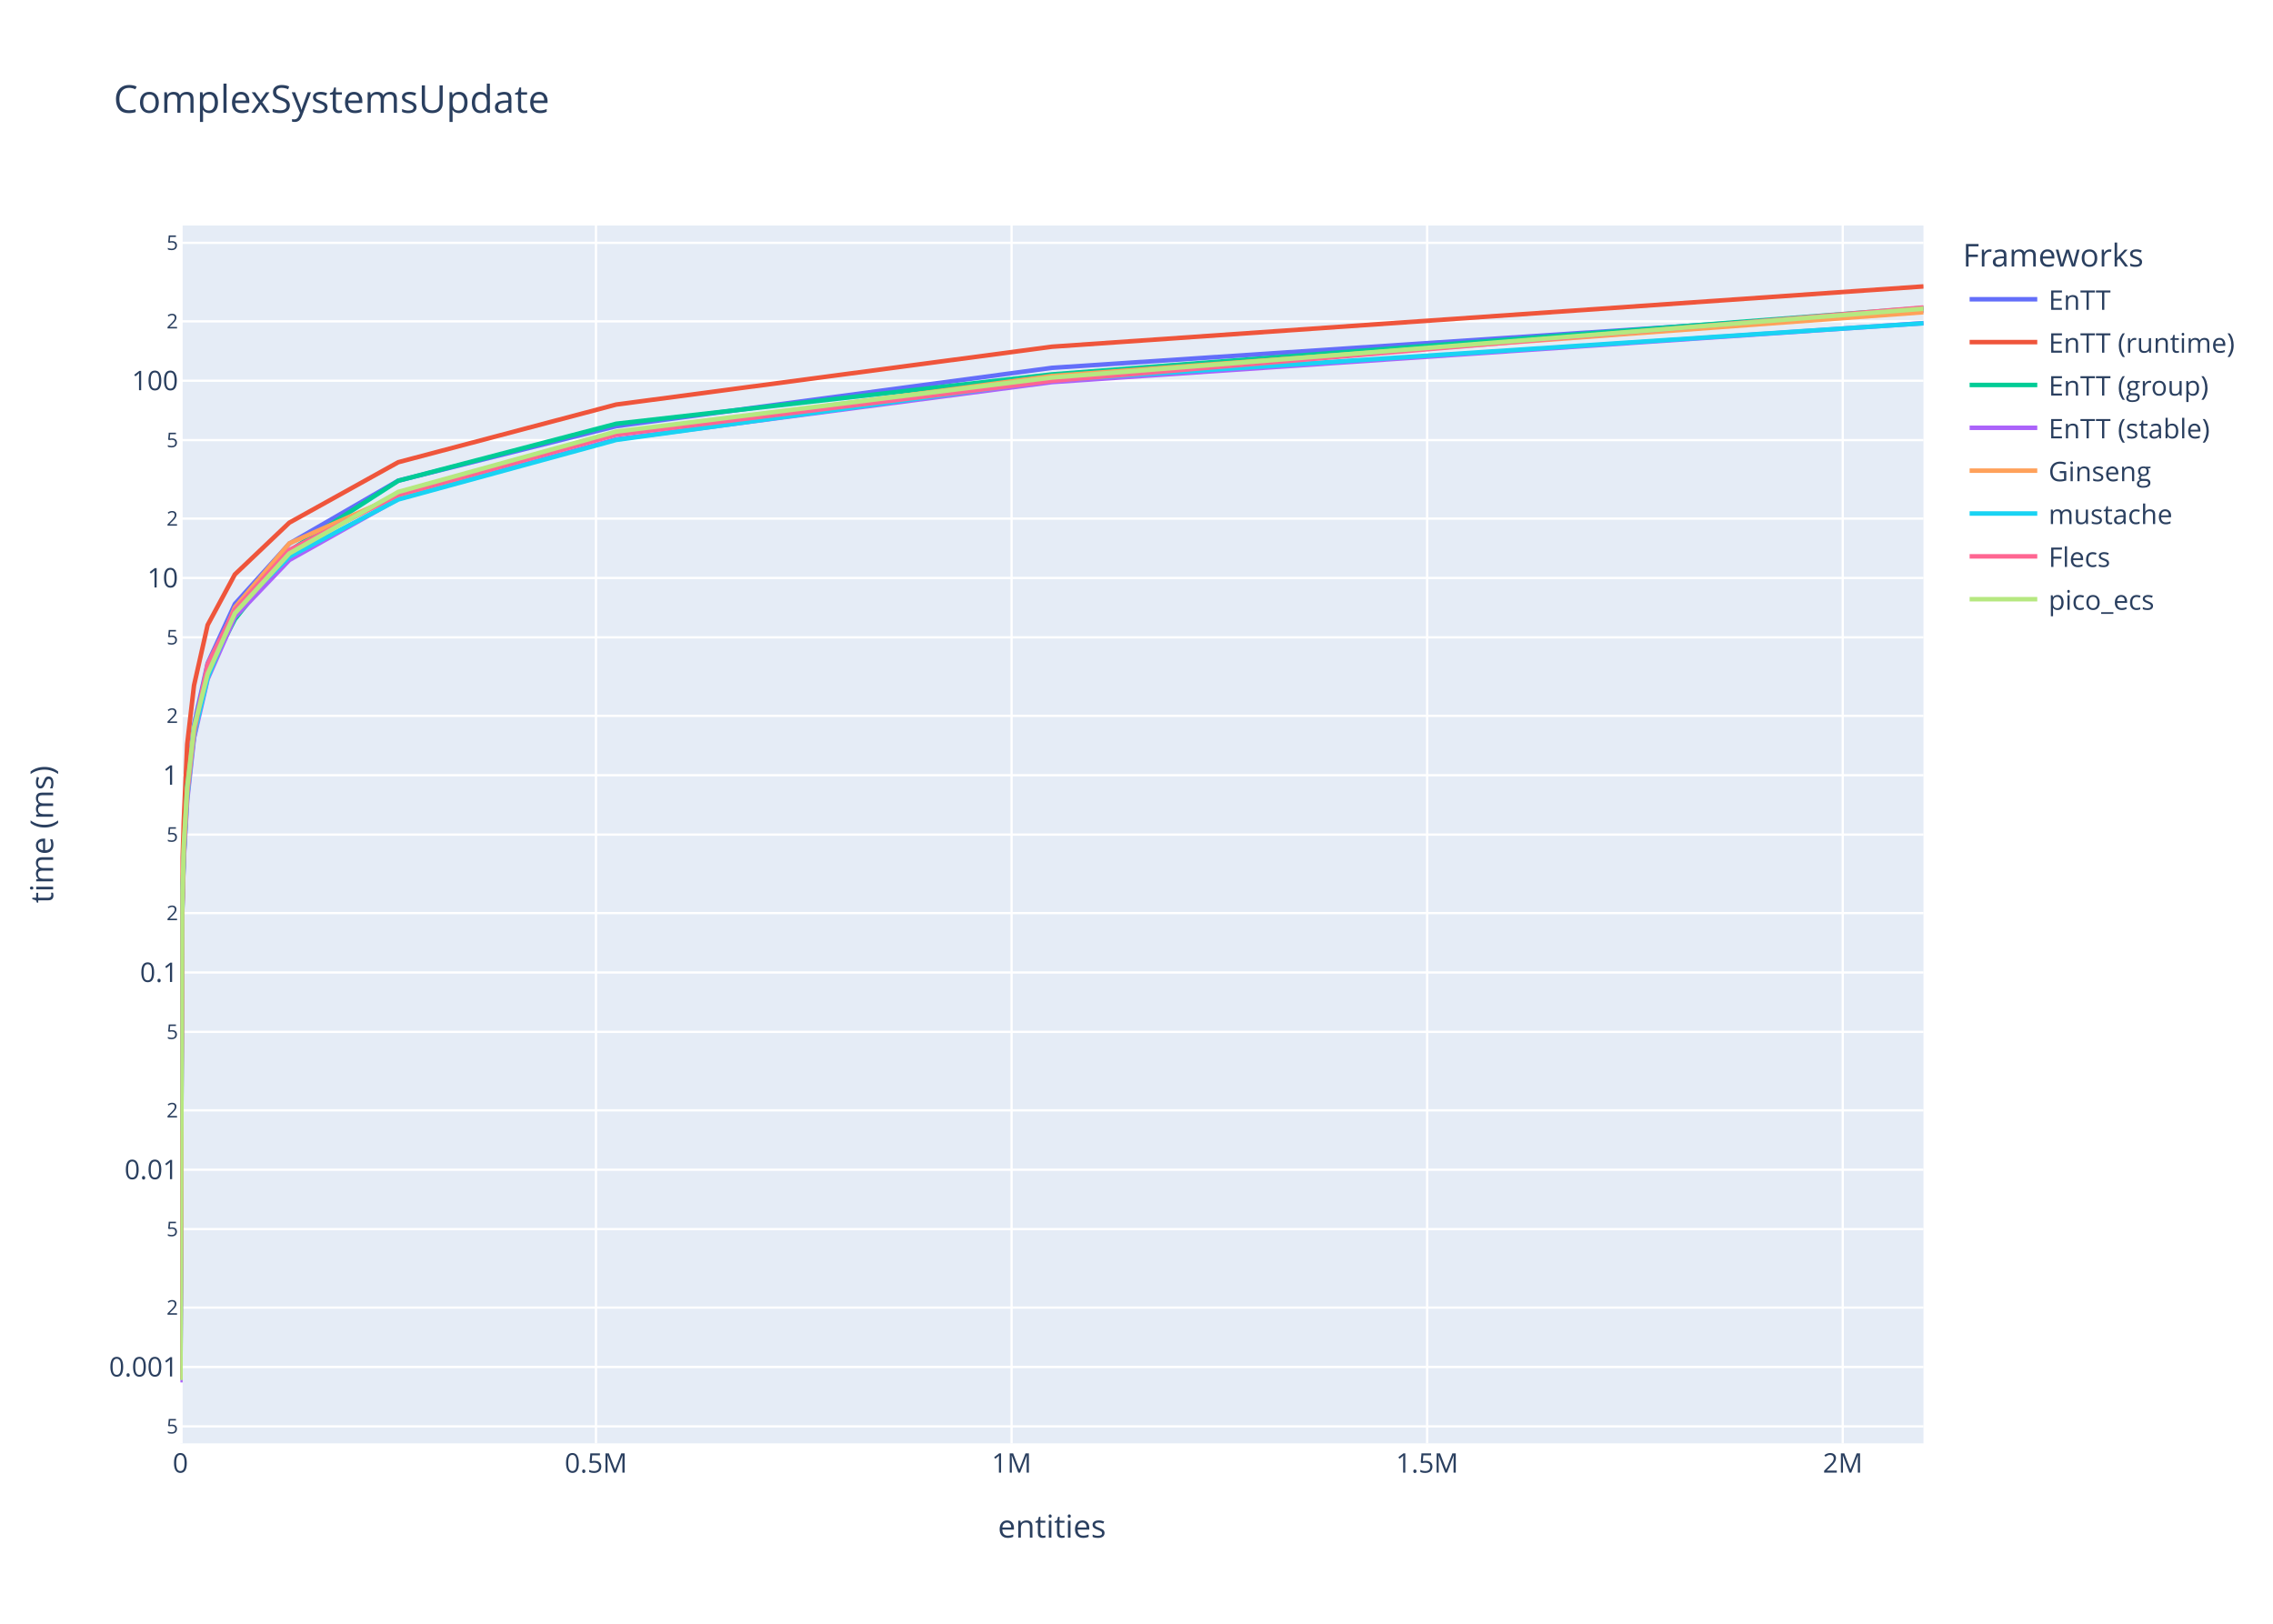
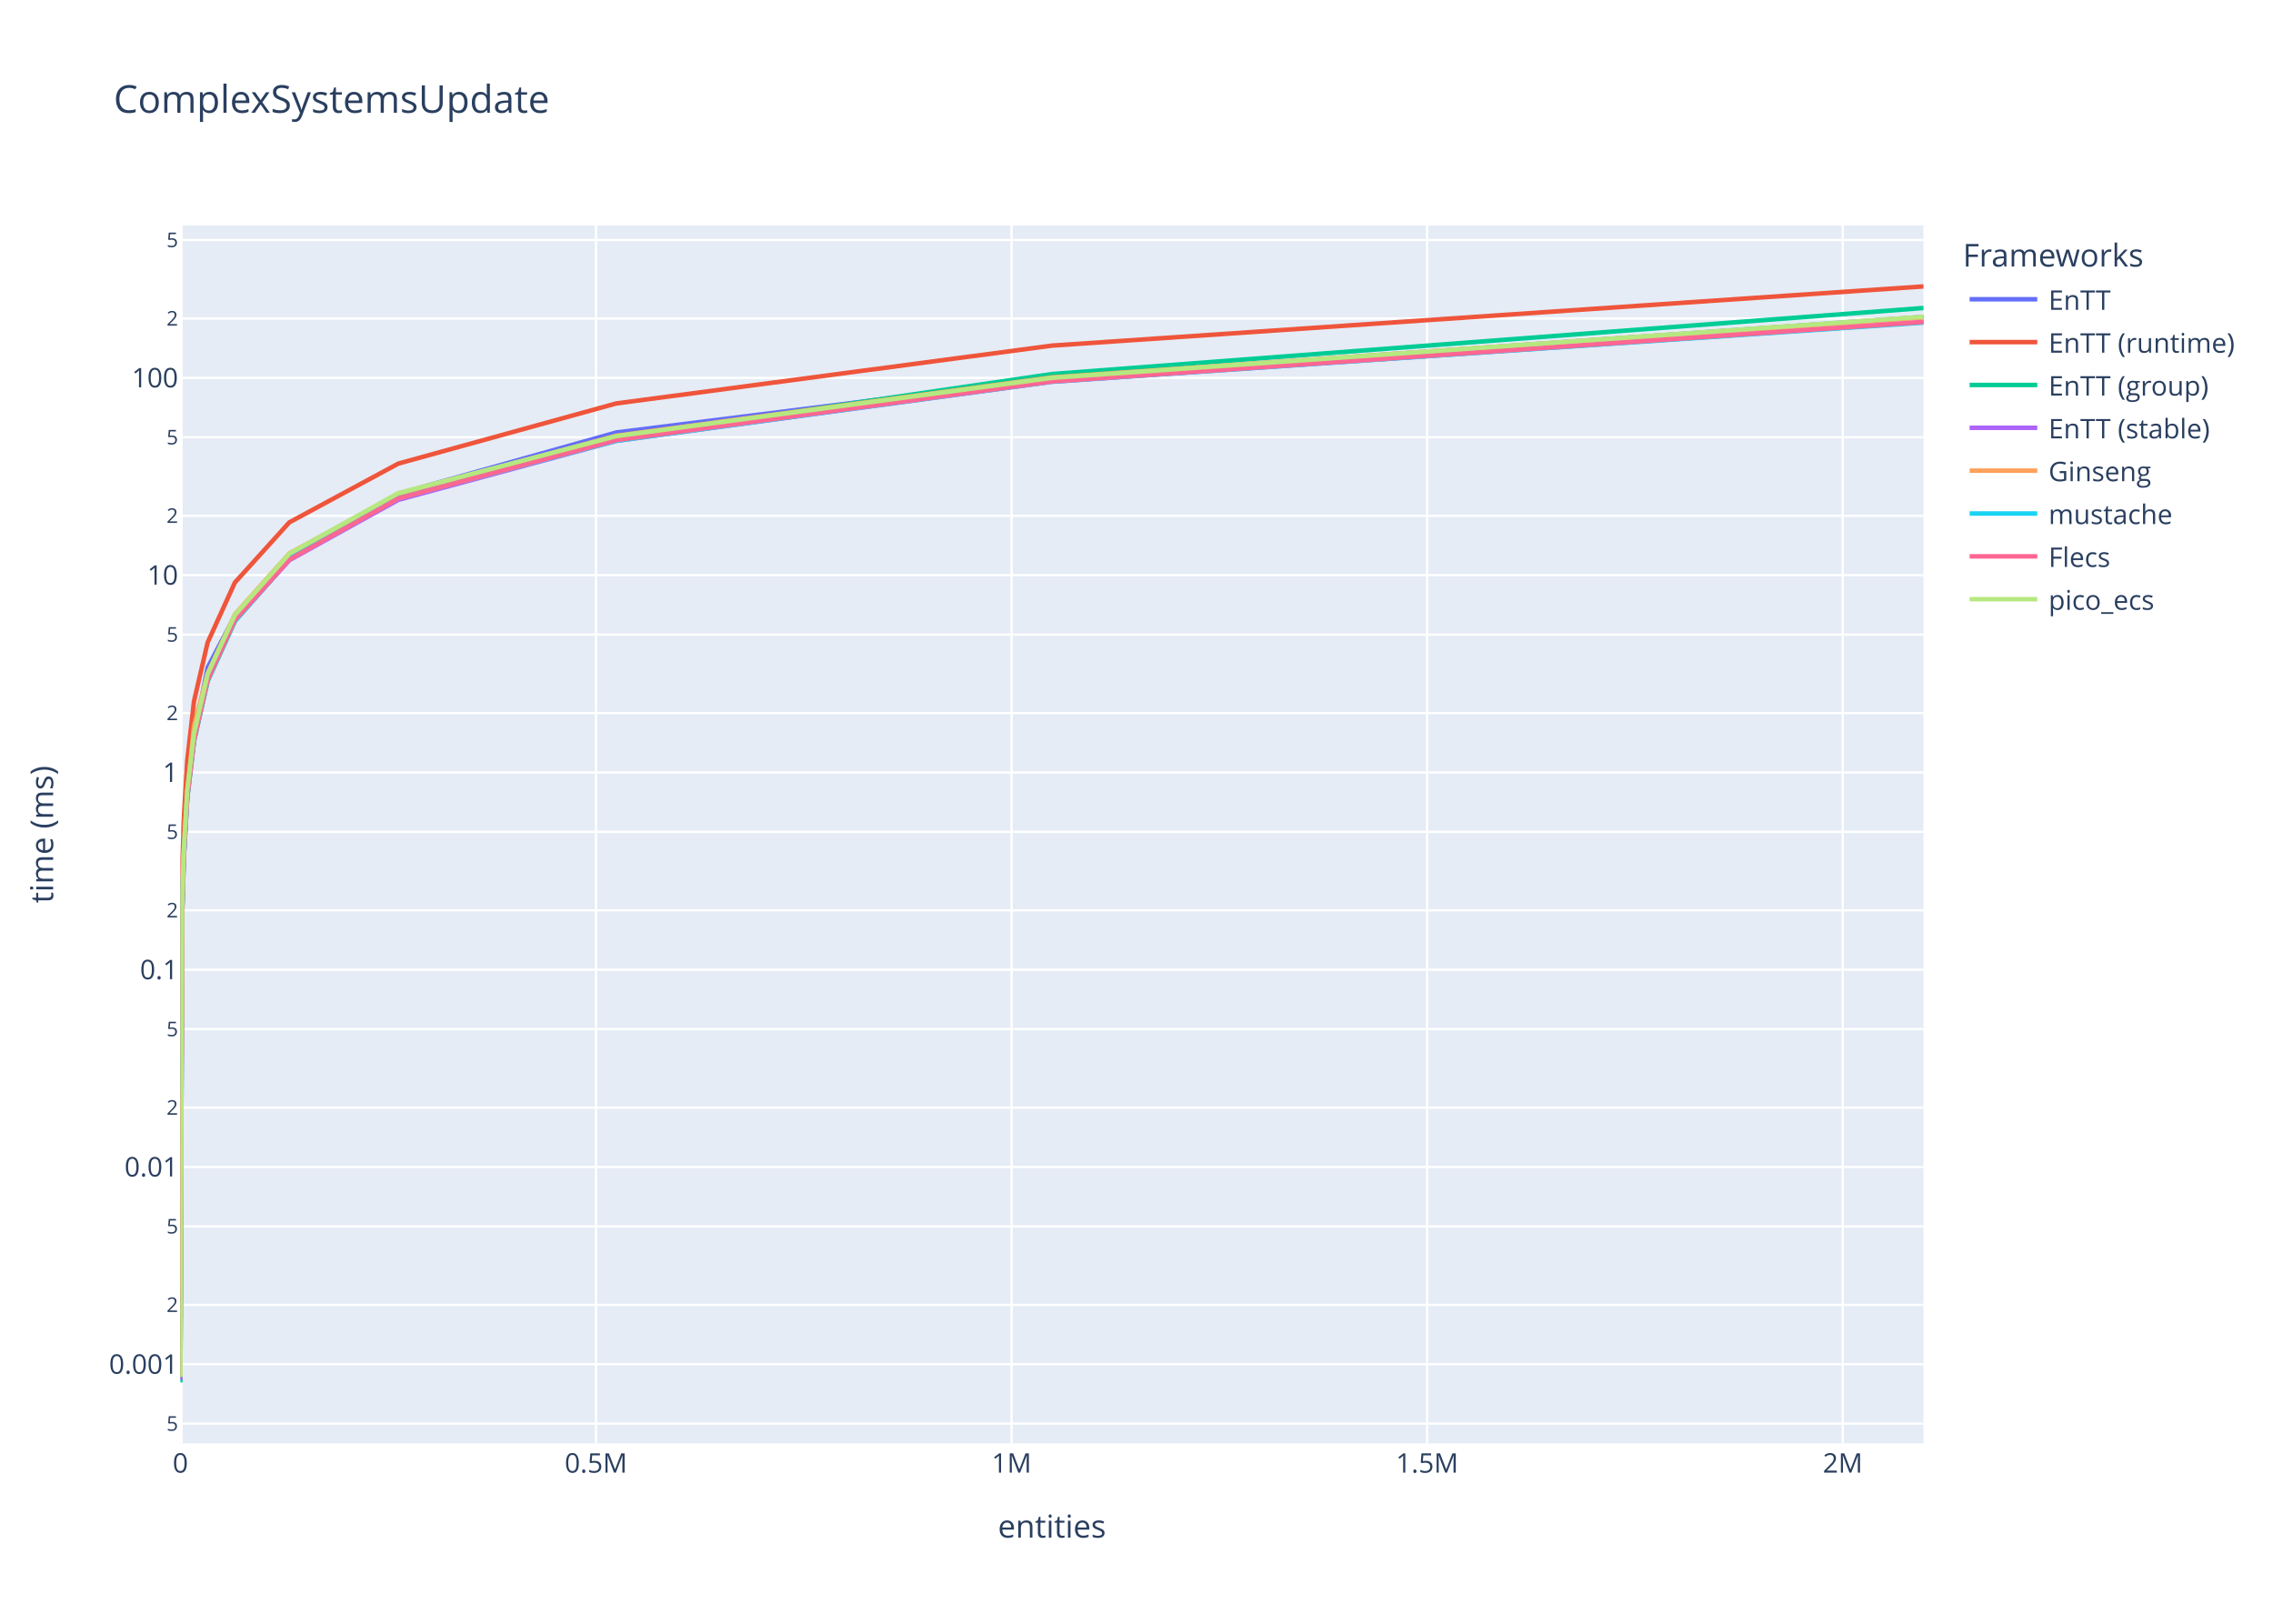
<svg xmlns="http://www.w3.org/2000/svg" class="main-svg" width="1008" height="720" style="" viewBox="0 0 1008 720">
  <rect x="0" y="0" width="1008" height="720" style="fill: rgb(255, 255, 255); fill-opacity: 1;" />
-   <defs id="defs-751101">
+   <defs id="defs-0fb413">
    <g class="clips">
-       <clipPath id="clip751101xyplot" class="plotclip">
+       <clipPath id="clip0fb413xyplot" class="plotclip">
        <rect width="773" height="540" />
      </clipPath>
-       <clipPath class="axesclip" id="clip751101x">
+       <clipPath class="axesclip" id="clip0fb413x">
        <rect x="80" y="0" width="773" height="720" />
      </clipPath>
-       <clipPath class="axesclip" id="clip751101y">
+       <clipPath class="axesclip" id="clip0fb413y">
        <rect x="0" y="100" width="1008" height="540" />
      </clipPath>
-       <clipPath class="axesclip" id="clip751101xy">
+       <clipPath class="axesclip" id="clip0fb413xy">
        <rect x="80" y="100" width="773" height="540" />
      </clipPath>
    </g>
    <g class="gradients" />
    <g class="patterns" />
  </defs>
  <g class="bglayer">
    <rect class="bg" x="80" y="100" width="773" height="540" style="fill: rgb(229, 236, 246); fill-opacity: 1; stroke-width: 0;" />
  </g>
  <g class="layer-below">
    <g class="imagelayer" />
    <g class="shapelayer" />
  </g>
  <g class="cartesianlayer">
    <g class="subplot xy">
      <g class="layer-subplot">
        <g class="shapelayer" />
        <g class="imagelayer" />
      </g>
      <g class="minor-gridlayer">
        <g class="x" />
        <g class="y" />
      </g>
      <g class="gridlayer">
        <g class="x">
          <path class="xgrid crisp" transform="translate(264.3,0)" d="M0,100v540" style="stroke: rgb(255, 255, 255); stroke-opacity: 1; stroke-width: 1px;" />
          <path class="xgrid crisp" transform="translate(448.6,0)" d="M0,100v540" style="stroke: rgb(255, 255, 255); stroke-opacity: 1; stroke-width: 1px;" />
          <path class="xgrid crisp" transform="translate(632.89,0)" d="M0,100v540" style="stroke: rgb(255, 255, 255); stroke-opacity: 1; stroke-width: 1px;" />
          <path class="xgrid crisp" transform="translate(817.19,0)" d="M0,100v540" style="stroke: rgb(255, 255, 255); stroke-opacity: 1; stroke-width: 1px;" />
        </g>
        <g class="y">
-           <path class="ygrid crisp" transform="translate(0,632.48)" d="M80,0h773" style="stroke: rgb(255, 255, 255); stroke-opacity: 1; stroke-width: 1px;" />
-           <path class="ygrid crisp" transform="translate(0,606.15)" d="M80,0h773" style="stroke: rgb(255, 255, 255); stroke-opacity: 1; stroke-width: 1px;" />
-           <path class="ygrid crisp" transform="translate(0,579.82)" d="M80,0h773" style="stroke: rgb(255, 255, 255); stroke-opacity: 1; stroke-width: 1px;" />
-           <path class="ygrid crisp" transform="translate(0,545.01)" d="M80,0h773" style="stroke: rgb(255, 255, 255); stroke-opacity: 1; stroke-width: 1px;" />
-           <path class="ygrid crisp" transform="translate(0,518.68)" d="M80,0h773" style="stroke: rgb(255, 255, 255); stroke-opacity: 1; stroke-width: 1px;" />
-           <path class="ygrid crisp" transform="translate(0,492.35)" d="M80,0h773" style="stroke: rgb(255, 255, 255); stroke-opacity: 1; stroke-width: 1px;" />
-           <path class="ygrid crisp" transform="translate(0,457.55)" d="M80,0h773" style="stroke: rgb(255, 255, 255); stroke-opacity: 1; stroke-width: 1px;" />
-           <path class="ygrid crisp" transform="translate(0,431.22)" d="M80,0h773" style="stroke: rgb(255, 255, 255); stroke-opacity: 1; stroke-width: 1px;" />
-           <path class="ygrid crisp" transform="translate(0,404.89)" d="M80,0h773" style="stroke: rgb(255, 255, 255); stroke-opacity: 1; stroke-width: 1px;" />
-           <path class="ygrid crisp" transform="translate(0,370.08)" d="M80,0h773" style="stroke: rgb(255, 255, 255); stroke-opacity: 1; stroke-width: 1px;" />
-           <path class="ygrid crisp" transform="translate(0,343.75)" d="M80,0h773" style="stroke: rgb(255, 255, 255); stroke-opacity: 1; stroke-width: 1px;" />
-           <path class="ygrid crisp" transform="translate(0,317.42)" d="M80,0h773" style="stroke: rgb(255, 255, 255); stroke-opacity: 1; stroke-width: 1px;" />
-           <path class="ygrid crisp" transform="translate(0,282.61)" d="M80,0h773" style="stroke: rgb(255, 255, 255); stroke-opacity: 1; stroke-width: 1px;" />
-           <path class="ygrid crisp" transform="translate(0,256.28)" d="M80,0h773" style="stroke: rgb(255, 255, 255); stroke-opacity: 1; stroke-width: 1px;" />
-           <path class="ygrid crisp" transform="translate(0,229.95)" d="M80,0h773" style="stroke: rgb(255, 255, 255); stroke-opacity: 1; stroke-width: 1px;" />
-           <path class="ygrid crisp" transform="translate(0,195.15)" d="M80,0h773" style="stroke: rgb(255, 255, 255); stroke-opacity: 1; stroke-width: 1px;" />
-           <path class="ygrid crisp" transform="translate(0,168.82)" d="M80,0h773" style="stroke: rgb(255, 255, 255); stroke-opacity: 1; stroke-width: 1px;" />
-           <path class="ygrid crisp" transform="translate(0,142.49)" d="M80,0h773" style="stroke: rgb(255, 255, 255); stroke-opacity: 1; stroke-width: 1px;" />
-           <path class="ygrid crisp" transform="translate(0,107.68)" d="M80,0h773" style="stroke: rgb(255, 255, 255); stroke-opacity: 1; stroke-width: 1px;" />
+           <path class="ygrid crisp" transform="translate(0,631.28)" d="M80,0h773" style="stroke: rgb(255, 255, 255); stroke-opacity: 1; stroke-width: 1px;" />
+           <path class="ygrid crisp" transform="translate(0,604.95)" d="M80,0h773" style="stroke: rgb(255, 255, 255); stroke-opacity: 1; stroke-width: 1px;" />
+           <path class="ygrid crisp" transform="translate(0,578.61)" d="M80,0h773" style="stroke: rgb(255, 255, 255); stroke-opacity: 1; stroke-width: 1px;" />
+           <path class="ygrid crisp" transform="translate(0,543.8)" d="M80,0h773" style="stroke: rgb(255, 255, 255); stroke-opacity: 1; stroke-width: 1px;" />
+           <path class="ygrid crisp" transform="translate(0,517.47)" d="M80,0h773" style="stroke: rgb(255, 255, 255); stroke-opacity: 1; stroke-width: 1px;" />
+           <path class="ygrid crisp" transform="translate(0,491.14)" d="M80,0h773" style="stroke: rgb(255, 255, 255); stroke-opacity: 1; stroke-width: 1px;" />
+           <path class="ygrid crisp" transform="translate(0,456.33)" d="M80,0h773" style="stroke: rgb(255, 255, 255); stroke-opacity: 1; stroke-width: 1px;" />
+           <path class="ygrid crisp" transform="translate(0,430)" d="M80,0h773" style="stroke: rgb(255, 255, 255); stroke-opacity: 1; stroke-width: 1px;" />
+           <path class="ygrid crisp" transform="translate(0,403.66)" d="M80,0h773" style="stroke: rgb(255, 255, 255); stroke-opacity: 1; stroke-width: 1px;" />
+           <path class="ygrid crisp" transform="translate(0,368.85)" d="M80,0h773" style="stroke: rgb(255, 255, 255); stroke-opacity: 1; stroke-width: 1px;" />
+           <path class="ygrid crisp" transform="translate(0,342.52)" d="M80,0h773" style="stroke: rgb(255, 255, 255); stroke-opacity: 1; stroke-width: 1px;" />
+           <path class="ygrid crisp" transform="translate(0,316.19)" d="M80,0h773" style="stroke: rgb(255, 255, 255); stroke-opacity: 1; stroke-width: 1px;" />
+           <path class="ygrid crisp" transform="translate(0,281.38)" d="M80,0h773" style="stroke: rgb(255, 255, 255); stroke-opacity: 1; stroke-width: 1px;" />
+           <path class="ygrid crisp" transform="translate(0,255.04)" d="M80,0h773" style="stroke: rgb(255, 255, 255); stroke-opacity: 1; stroke-width: 1px;" />
+           <path class="ygrid crisp" transform="translate(0,228.71)" d="M80,0h773" style="stroke: rgb(255, 255, 255); stroke-opacity: 1; stroke-width: 1px;" />
+           <path class="ygrid crisp" transform="translate(0,193.9)" d="M80,0h773" style="stroke: rgb(255, 255, 255); stroke-opacity: 1; stroke-width: 1px;" />
+           <path class="ygrid crisp" transform="translate(0,167.57)" d="M80,0h773" style="stroke: rgb(255, 255, 255); stroke-opacity: 1; stroke-width: 1px;" />
+           <path class="ygrid crisp" transform="translate(0,141.23)" d="M80,0h773" style="stroke: rgb(255, 255, 255); stroke-opacity: 1; stroke-width: 1px;" />
+           <path class="ygrid crisp" transform="translate(0,106.42)" d="M80,0h773" style="stroke: rgb(255, 255, 255); stroke-opacity: 1; stroke-width: 1px;" />
        </g>
      </g>
      <g class="zerolinelayer">
        <path class="xzl zl crisp" transform="translate(80,0)" d="M0,100v540" style="stroke: rgb(255, 255, 255); stroke-opacity: 1; stroke-width: 2px;" />
      </g>
      <path class="xlines-below" />
      <path class="ylines-below" />
      <g class="overlines-below" />
      <g class="xaxislayer-below" />
      <g class="yaxislayer-below" />
      <g class="overaxes-below" />
-       <g class="plot" transform="translate(80,100)" clip-path="url(#clip751101xyplot)">
+       <g class="plot" transform="translate(80,100)" clip-path="url(#clip0fb413xyplot)">
        <g class="scatterlayer mlayer">
-           <g class="trace scatter trace14cbb0" style="stroke-miterlimit: 2; opacity: 1;">
-             <g class="fills" />
-             <g class="errorbars" />
-             <g class="lines">
-               <path class="js-line" d="M0,507.66L0.75,302.05L1.51,277.76L3.02,246.77L6.04,221.36L12.08,194.13L24.16,167.82L48.31,141.05L96.63,113.13L193.25,88.97L386.5,63.11L773,37.66" style="vector-effect: non-scaling-stroke; fill: none; stroke: rgb(99, 110, 250); stroke-opacity: 1; stroke-width: 2px; opacity: 1;" />
-             </g>
-             <g class="points" />
-             <g class="text" />
-           </g>
-           <g class="trace scatter tracec6ae53" style="stroke-miterlimit: 2; opacity: 1;">
-             <g class="fills" />
-             <g class="errorbars" />
-             <g class="lines">
-               <path class="js-line" d="M0,497.55L0.75,288.43L1.51,263.79L3.02,230L6.04,203.91L12.08,177.15L24.16,154.71L48.31,131.76L96.63,104.95L193.25,79.39L386.5,53.74L773,27" style="vector-effect: non-scaling-stroke; fill: none; stroke: rgb(239, 85, 59); stroke-opacity: 1; stroke-width: 2px; opacity: 1;" />
-             </g>
-             <g class="points" />
-             <g class="text" />
-           </g>
-           <g class="trace scatter trace3a4a7a" style="stroke-miterlimit: 2; opacity: 1;">
-             <g class="fills" />
-             <g class="errorbars" />
-             <g class="lines">
-               <path class="js-line" d="M0,511.7L0.75,306.82L1.51,279.45L3.02,248.54L6.04,226.73L12.08,198.13L24.16,174.62L48.31,144.26L96.63,113.17L193.25,87.9L386.5,66.01L773,36.54" style="vector-effect: non-scaling-stroke; fill: none; stroke: rgb(0, 204, 150); stroke-opacity: 1; stroke-width: 2px; opacity: 1;" />
-             </g>
-             <g class="points" />
-             <g class="text" />
-           </g>
-           <g class="trace scatter tracef954c0" style="stroke-miterlimit: 2; opacity: 1;">
-             <g class="fills" />
-             <g class="errorbars" />
-             <g class="lines">
-               <path class="js-line" d="M0,513L0.75,306.72L1.51,280.95L3.02,254.93L6.04,227.3L12.08,201.16L24.16,173.6L48.31,148.32L96.63,121.2L193.25,94.77L386.5,69.43L773,43.28" style="vector-effect: non-scaling-stroke; fill: none; stroke: rgb(171, 99, 250); stroke-opacity: 1; stroke-width: 2px; opacity: 1;" />
-             </g>
-             <g class="points" />
-             <g class="text" />
-           </g>
-           <g class="trace scatter trace51864a" style="stroke-miterlimit: 2; opacity: 1;">
-             <g class="fills" />
-             <g class="errorbars" />
-             <g class="lines">
-               <path class="js-line" d="M0,511.48L0.75,304.57L1.51,276.72L3.02,250.11L6.04,224.35L12.08,197.89L24.16,169.39L48.31,140.94L96.63,119.57L193.25,92.41L386.5,66.73L773,38.44" style="vector-effect: non-scaling-stroke; fill: none; stroke: rgb(255, 161, 90); stroke-opacity: 1; stroke-width: 2px; opacity: 1;" />
-             </g>
-             <g class="points" />
-             <g class="text" />
-           </g>
-           <g class="trace scatter tracecdf0de" style="stroke-miterlimit: 2; opacity: 1;">
-             <g class="fills" />
-             <g class="errorbars" />
-             <g class="lines">
-               <path class="js-line" d="M0,401.38L0.75,301.99L1.51,280L3.02,253.5L6.04,225.92L12.08,200.61L24.16,170.46L48.31,146.86L96.63,121.48L193.25,95.08L386.5,68.58L773,43.33" style="vector-effect: non-scaling-stroke; fill: none; stroke: rgb(25, 211, 243); stroke-opacity: 1; stroke-width: 2px; opacity: 1;" />
-             </g>
-             <g class="points" />
-             <g class="text" />
-           </g>
-           <g class="trace scatter trace2002ec" style="stroke-miterlimit: 2; opacity: 1;">
-             <g class="fills" />
-             <g class="errorbars" />
-             <g class="lines">
-               <path class="js-line" d="M0,476.3L0.75,305.95L1.51,278.33L3.02,251.93L6.04,224.7L12.08,194.52L24.16,170.32L48.31,143.89L96.63,119.38L193.25,92.72L386.5,68.87L773,36.34" style="vector-effect: non-scaling-stroke; fill: none; stroke: rgb(255, 102, 146); stroke-opacity: 1; stroke-width: 2px; opacity: 1;" />
-             </g>
-             <g class="points" />
-             <g class="text" />
-           </g>
-           <g class="trace scatter trace542320" style="stroke-miterlimit: 2; opacity: 1;">
-             <g class="fills" />
-             <g class="errorbars" />
-             <g class="lines">
-               <path class="js-line" d="M0,511.97L0.75,304.95L1.51,274.55L3.02,249.41L6.04,222.61L12.08,198.86L24.16,171.95L48.31,145.42L96.63,118.12L193.25,91.37L386.5,67.4L773,36.88" style="vector-effect: non-scaling-stroke; fill: none; stroke: rgb(182, 232, 128); stroke-opacity: 1; stroke-width: 2px; opacity: 1;" />
+           <g class="trace scatter trace066167" style="stroke-miterlimit: 2; opacity: 1;">
+             <g class="fills" />
+             <g class="errorbars" />
+             <g class="lines">
+               <path class="js-line" d="M0,510.11L0.75,304.83L1.51,278.63L3.02,252.3L6.04,226.28L12.08,196.04L24.16,173.07L48.31,145.88L96.63,118.95L193.25,91.78L386.5,67.59L773,40.54" style="vector-effect: non-scaling-stroke; fill: none; stroke: rgb(99, 110, 250); stroke-opacity: 1; stroke-width: 2px; opacity: 1;" />
+             </g>
+             <g class="points" />
+             <g class="text" />
+           </g>
+           <g class="trace scatter trace4f2958" style="stroke-miterlimit: 2; opacity: 1;">
+             <g class="fills" />
+             <g class="errorbars" />
+             <g class="lines">
+               <path class="js-line" d="M0,498.21L0.75,289.47L1.51,263.47L3.02,237.41L6.04,210.89L12.08,184.9L24.16,158.31L48.31,131.62L96.63,105.57L193.25,78.9L386.5,53.25L773,27" style="vector-effect: non-scaling-stroke; fill: none; stroke: rgb(239, 85, 59); stroke-opacity: 1; stroke-width: 2px; opacity: 1;" />
+             </g>
+             <g class="points" />
+             <g class="text" />
+           </g>
+           <g class="trace scatter trace80811a" style="stroke-miterlimit: 2; opacity: 1;">
+             <g class="fills" />
+             <g class="errorbars" />
+             <g class="lines">
+               <path class="js-line" d="M0,513L0.75,305.82L1.51,279.87L3.02,253.95L6.04,228.62L12.08,202.1L24.16,175.48L48.31,147.89L96.63,120.99L193.25,94.16L386.5,65.86L773,36.57" style="vector-effect: non-scaling-stroke; fill: none; stroke: rgb(0, 204, 150); stroke-opacity: 1; stroke-width: 2px; opacity: 1;" />
+             </g>
+             <g class="points" />
+             <g class="text" />
+           </g>
+           <g class="trace scatter trace3ec581" style="stroke-miterlimit: 2; opacity: 1;">
+             <g class="fills" />
+             <g class="errorbars" />
+             <g class="lines">
+               <path class="js-line" d="M0,511.93L0.75,307.25L1.51,281.24L3.02,253.52L6.04,228.15L12.08,201.31L24.16,175.09L48.31,148.41L96.63,121.64L193.25,95.49L386.5,69.28L773,42.84" style="vector-effect: non-scaling-stroke; fill: none; stroke: rgb(171, 99, 250); stroke-opacity: 1; stroke-width: 2px; opacity: 1;" />
+             </g>
+             <g class="points" />
+             <g class="text" />
+           </g>
+           <g class="trace scatter trace3a5631" style="stroke-miterlimit: 2; opacity: 1;">
+             <g class="fills" />
+             <g class="errorbars" />
+             <g class="lines">
+               <path class="js-line" d="M0,510.55L0.75,304.05L1.51,277.86L3.02,251.89L6.04,221.72L12.08,198.61L24.16,172.43L48.31,145.37L96.63,119.18L193.25,93.22L386.5,67.32L773,40.76" style="vector-effect: non-scaling-stroke; fill: none; stroke: rgb(255, 161, 90); stroke-opacity: 1; stroke-width: 2px; opacity: 1;" />
+             </g>
+             <g class="points" />
+             <g class="text" />
+           </g>
+           <g class="trace scatter trace65e664" style="stroke-miterlimit: 2; opacity: 1;">
+             <g class="fills" />
+             <g class="errorbars" />
+             <g class="lines">
+               <path class="js-line" d="M0,383.86L0.02,376.93L0.05,370.07L0.75,302.86L1.51,279.1L3.02,253.82L6.04,228.23L12.08,201.79L24.16,175.36L48.31,147.98L96.63,120.95L193.25,95.47L386.5,69.21L773,43.05" style="vector-effect: non-scaling-stroke; fill: none; stroke: rgb(25, 211, 243); stroke-opacity: 1; stroke-width: 2px; opacity: 1;" />
+             </g>
+             <g class="points" />
+             <g class="text" />
+           </g>
+           <g class="trace scatter trace7ba3e2" style="stroke-miterlimit: 2; opacity: 1;">
+             <g class="fills" />
+             <g class="errorbars" />
+             <g class="lines">
+               <path class="js-line" d="M0,476.56L0.75,304.81L1.51,279.36L3.02,254L6.04,228.25L12.08,201.52L24.16,174.91L48.31,148.17L96.63,121.05L193.25,95.18L386.5,69.14L773,42.77" style="vector-effect: non-scaling-stroke; fill: none; stroke: rgb(255, 102, 146); stroke-opacity: 1; stroke-width: 2px; opacity: 1;" />
+             </g>
+             <g class="points" />
+             <g class="text" />
+           </g>
+           <g class="trace scatter traceb4107b" style="stroke-miterlimit: 2; opacity: 1;">
+             <g class="fills" />
+             <g class="errorbars" />
+             <g class="lines">
+               <path class="js-line" d="M0,510.5L0.75,302.48L1.51,277L3.02,250.55L6.04,225.23L12.08,198.89L24.16,172.73L48.31,145.55L96.63,118.64L193.25,93.39L386.5,67.54L773,40.43" style="vector-effect: non-scaling-stroke; fill: none; stroke: rgb(182, 232, 128); stroke-opacity: 1; stroke-width: 2px; opacity: 1;" />
            </g>
            <g class="points" />
            <g class="text" />
          </g>
        </g>
      </g>
      <g class="overplot" />
      <path class="xlines-above crisp" d="M0,0" style="fill: none;" />
      <path class="ylines-above crisp" d="M0,0" style="fill: none;" />
      <g class="overlines-above" />
      <g class="xaxislayer-above">
        <g class="xtick">
          <text text-anchor="middle" x="0" y="653" transform="translate(80,0)" style="font-family: 'Open Sans', verdana, arial, sans-serif; font-size: 12px; fill: rgb(42, 63, 95); fill-opacity: 1; white-space: pre; opacity: 1;">0</text>
        </g>
        <g class="xtick">
          <text text-anchor="middle" x="0" y="653" style="font-family: 'Open Sans', verdana, arial, sans-serif; font-size: 12px; fill: rgb(42, 63, 95); fill-opacity: 1; white-space: pre; opacity: 1;" transform="translate(264.3,0)">0.5M</text>
        </g>
        <g class="xtick">
          <text text-anchor="middle" x="0" y="653" style="font-family: 'Open Sans', verdana, arial, sans-serif; font-size: 12px; fill: rgb(42, 63, 95); fill-opacity: 1; white-space: pre; opacity: 1;" transform="translate(448.6,0)">1M</text>
        </g>
        <g class="xtick">
          <text text-anchor="middle" x="0" y="653" style="font-family: 'Open Sans', verdana, arial, sans-serif; font-size: 12px; fill: rgb(42, 63, 95); fill-opacity: 1; white-space: pre; opacity: 1;" transform="translate(632.89,0)">1.5M</text>
        </g>
        <g class="xtick">
          <text text-anchor="middle" x="0" y="653" style="font-family: 'Open Sans', verdana, arial, sans-serif; font-size: 12px; fill: rgb(42, 63, 95); fill-opacity: 1; white-space: pre; opacity: 1;" transform="translate(817.19,0)">2M</text>
        </g>
      </g>
      <g class="yaxislayer-above">
        <g class="ytick">
-           <text text-anchor="end" x="79" y="3.15" transform="translate(0,632.48)" style="font-family: 'Open Sans', verdana, arial, sans-serif; font-size: 9px; fill: rgb(42, 63, 95); fill-opacity: 1; white-space: pre; opacity: 1;">5</text>
-         </g>
-         <g class="ytick">
-           <text text-anchor="end" x="79" y="4.2" style="font-family: 'Open Sans', verdana, arial, sans-serif; font-size: 12px; fill: rgb(42, 63, 95); fill-opacity: 1; white-space: pre; opacity: 1;" transform="translate(0,606.15)">0.001</text>
-         </g>
-         <g class="ytick">
-           <text text-anchor="end" x="79" y="3.15" style="font-family: 'Open Sans', verdana, arial, sans-serif; font-size: 9px; fill: rgb(42, 63, 95); fill-opacity: 1; white-space: pre; opacity: 1;" transform="translate(0,579.82)">2</text>
-         </g>
-         <g class="ytick">
-           <text text-anchor="end" x="79" y="3.15" style="font-family: 'Open Sans', verdana, arial, sans-serif; font-size: 9px; fill: rgb(42, 63, 95); fill-opacity: 1; white-space: pre; opacity: 1;" transform="translate(0,545.01)">5</text>
-         </g>
-         <g class="ytick">
-           <text text-anchor="end" x="79" y="4.2" style="font-family: 'Open Sans', verdana, arial, sans-serif; font-size: 12px; fill: rgb(42, 63, 95); fill-opacity: 1; white-space: pre; opacity: 1;" transform="translate(0,518.68)">0.01</text>
-         </g>
-         <g class="ytick">
-           <text text-anchor="end" x="79" y="3.15" style="font-family: 'Open Sans', verdana, arial, sans-serif; font-size: 9px; fill: rgb(42, 63, 95); fill-opacity: 1; white-space: pre; opacity: 1;" transform="translate(0,492.35)">2</text>
-         </g>
-         <g class="ytick">
-           <text text-anchor="end" x="79" y="3.15" style="font-family: 'Open Sans', verdana, arial, sans-serif; font-size: 9px; fill: rgb(42, 63, 95); fill-opacity: 1; white-space: pre; opacity: 1;" transform="translate(0,457.55)">5</text>
-         </g>
-         <g class="ytick">
-           <text text-anchor="end" x="79" y="4.2" style="font-family: 'Open Sans', verdana, arial, sans-serif; font-size: 12px; fill: rgb(42, 63, 95); fill-opacity: 1; white-space: pre; opacity: 1;" transform="translate(0,431.22)">0.1</text>
-         </g>
-         <g class="ytick">
-           <text text-anchor="end" x="79" y="3.15" style="font-family: 'Open Sans', verdana, arial, sans-serif; font-size: 9px; fill: rgb(42, 63, 95); fill-opacity: 1; white-space: pre; opacity: 1;" transform="translate(0,404.89)">2</text>
-         </g>
-         <g class="ytick">
-           <text text-anchor="end" x="79" y="3.15" style="font-family: 'Open Sans', verdana, arial, sans-serif; font-size: 9px; fill: rgb(42, 63, 95); fill-opacity: 1; white-space: pre; opacity: 1;" transform="translate(0,370.08)">5</text>
-         </g>
-         <g class="ytick">
-           <text text-anchor="end" x="79" y="4.2" style="font-family: 'Open Sans', verdana, arial, sans-serif; font-size: 12px; fill: rgb(42, 63, 95); fill-opacity: 1; white-space: pre; opacity: 1;" transform="translate(0,343.75)">1</text>
-         </g>
-         <g class="ytick">
-           <text text-anchor="end" x="79" y="3.15" style="font-family: 'Open Sans', verdana, arial, sans-serif; font-size: 9px; fill: rgb(42, 63, 95); fill-opacity: 1; white-space: pre; opacity: 1;" transform="translate(0,317.42)">2</text>
-         </g>
-         <g class="ytick">
-           <text text-anchor="end" x="79" y="3.15" style="font-family: 'Open Sans', verdana, arial, sans-serif; font-size: 9px; fill: rgb(42, 63, 95); fill-opacity: 1; white-space: pre; opacity: 1;" transform="translate(0,282.61)">5</text>
-         </g>
-         <g class="ytick">
-           <text text-anchor="end" x="79" y="4.2" style="font-family: 'Open Sans', verdana, arial, sans-serif; font-size: 12px; fill: rgb(42, 63, 95); fill-opacity: 1; white-space: pre; opacity: 1;" transform="translate(0,256.28)">10</text>
-         </g>
-         <g class="ytick">
-           <text text-anchor="end" x="79" y="3.15" style="font-family: 'Open Sans', verdana, arial, sans-serif; font-size: 9px; fill: rgb(42, 63, 95); fill-opacity: 1; white-space: pre; opacity: 1;" transform="translate(0,229.95)">2</text>
-         </g>
-         <g class="ytick">
-           <text text-anchor="end" x="79" y="3.15" style="font-family: 'Open Sans', verdana, arial, sans-serif; font-size: 9px; fill: rgb(42, 63, 95); fill-opacity: 1; white-space: pre; opacity: 1;" transform="translate(0,195.15)">5</text>
-         </g>
-         <g class="ytick">
-           <text text-anchor="end" x="79" y="4.2" style="font-family: 'Open Sans', verdana, arial, sans-serif; font-size: 12px; fill: rgb(42, 63, 95); fill-opacity: 1; white-space: pre; opacity: 1;" transform="translate(0,168.82)">100</text>
-         </g>
-         <g class="ytick">
-           <text text-anchor="end" x="79" y="3.15" style="font-family: 'Open Sans', verdana, arial, sans-serif; font-size: 9px; fill: rgb(42, 63, 95); fill-opacity: 1; white-space: pre; opacity: 1;" transform="translate(0,142.49)">2</text>
-         </g>
-         <g class="ytick">
-           <text text-anchor="end" x="79" y="3.15" style="font-family: 'Open Sans', verdana, arial, sans-serif; font-size: 9px; fill: rgb(42, 63, 95); fill-opacity: 1; white-space: pre; opacity: 1;" transform="translate(0,107.68)">5</text>
+           <text text-anchor="end" x="79" y="3.15" transform="translate(0,631.28)" style="font-family: 'Open Sans', verdana, arial, sans-serif; font-size: 9px; fill: rgb(42, 63, 95); fill-opacity: 1; white-space: pre; opacity: 1;">5</text>
+         </g>
+         <g class="ytick">
+           <text text-anchor="end" x="79" y="4.2" style="font-family: 'Open Sans', verdana, arial, sans-serif; font-size: 12px; fill: rgb(42, 63, 95); fill-opacity: 1; white-space: pre; opacity: 1;" transform="translate(0,604.95)">0.001</text>
+         </g>
+         <g class="ytick">
+           <text text-anchor="end" x="79" y="3.15" style="font-family: 'Open Sans', verdana, arial, sans-serif; font-size: 9px; fill: rgb(42, 63, 95); fill-opacity: 1; white-space: pre; opacity: 1;" transform="translate(0,578.61)">2</text>
+         </g>
+         <g class="ytick">
+           <text text-anchor="end" x="79" y="3.15" style="font-family: 'Open Sans', verdana, arial, sans-serif; font-size: 9px; fill: rgb(42, 63, 95); fill-opacity: 1; white-space: pre; opacity: 1;" transform="translate(0,543.8)">5</text>
+         </g>
+         <g class="ytick">
+           <text text-anchor="end" x="79" y="4.2" style="font-family: 'Open Sans', verdana, arial, sans-serif; font-size: 12px; fill: rgb(42, 63, 95); fill-opacity: 1; white-space: pre; opacity: 1;" transform="translate(0,517.47)">0.01</text>
+         </g>
+         <g class="ytick">
+           <text text-anchor="end" x="79" y="3.15" style="font-family: 'Open Sans', verdana, arial, sans-serif; font-size: 9px; fill: rgb(42, 63, 95); fill-opacity: 1; white-space: pre; opacity: 1;" transform="translate(0,491.14)">2</text>
+         </g>
+         <g class="ytick">
+           <text text-anchor="end" x="79" y="3.15" style="font-family: 'Open Sans', verdana, arial, sans-serif; font-size: 9px; fill: rgb(42, 63, 95); fill-opacity: 1; white-space: pre; opacity: 1;" transform="translate(0,456.33)">5</text>
+         </g>
+         <g class="ytick">
+           <text text-anchor="end" x="79" y="4.2" style="font-family: 'Open Sans', verdana, arial, sans-serif; font-size: 12px; fill: rgb(42, 63, 95); fill-opacity: 1; white-space: pre; opacity: 1;" transform="translate(0,430)">0.1</text>
+         </g>
+         <g class="ytick">
+           <text text-anchor="end" x="79" y="3.15" style="font-family: 'Open Sans', verdana, arial, sans-serif; font-size: 9px; fill: rgb(42, 63, 95); fill-opacity: 1; white-space: pre; opacity: 1;" transform="translate(0,403.66)">2</text>
+         </g>
+         <g class="ytick">
+           <text text-anchor="end" x="79" y="3.15" style="font-family: 'Open Sans', verdana, arial, sans-serif; font-size: 9px; fill: rgb(42, 63, 95); fill-opacity: 1; white-space: pre; opacity: 1;" transform="translate(0,368.85)">5</text>
+         </g>
+         <g class="ytick">
+           <text text-anchor="end" x="79" y="4.2" style="font-family: 'Open Sans', verdana, arial, sans-serif; font-size: 12px; fill: rgb(42, 63, 95); fill-opacity: 1; white-space: pre; opacity: 1;" transform="translate(0,342.52)">1</text>
+         </g>
+         <g class="ytick">
+           <text text-anchor="end" x="79" y="3.15" style="font-family: 'Open Sans', verdana, arial, sans-serif; font-size: 9px; fill: rgb(42, 63, 95); fill-opacity: 1; white-space: pre; opacity: 1;" transform="translate(0,316.19)">2</text>
+         </g>
+         <g class="ytick">
+           <text text-anchor="end" x="79" y="3.15" style="font-family: 'Open Sans', verdana, arial, sans-serif; font-size: 9px; fill: rgb(42, 63, 95); fill-opacity: 1; white-space: pre; opacity: 1;" transform="translate(0,281.38)">5</text>
+         </g>
+         <g class="ytick">
+           <text text-anchor="end" x="79" y="4.2" style="font-family: 'Open Sans', verdana, arial, sans-serif; font-size: 12px; fill: rgb(42, 63, 95); fill-opacity: 1; white-space: pre; opacity: 1;" transform="translate(0,255.04)">10</text>
+         </g>
+         <g class="ytick">
+           <text text-anchor="end" x="79" y="3.15" style="font-family: 'Open Sans', verdana, arial, sans-serif; font-size: 9px; fill: rgb(42, 63, 95); fill-opacity: 1; white-space: pre; opacity: 1;" transform="translate(0,228.71)">2</text>
+         </g>
+         <g class="ytick">
+           <text text-anchor="end" x="79" y="3.15" style="font-family: 'Open Sans', verdana, arial, sans-serif; font-size: 9px; fill: rgb(42, 63, 95); fill-opacity: 1; white-space: pre; opacity: 1;" transform="translate(0,193.9)">5</text>
+         </g>
+         <g class="ytick">
+           <text text-anchor="end" x="79" y="4.2" style="font-family: 'Open Sans', verdana, arial, sans-serif; font-size: 12px; fill: rgb(42, 63, 95); fill-opacity: 1; white-space: pre; opacity: 1;" transform="translate(0,167.57)">100</text>
+         </g>
+         <g class="ytick">
+           <text text-anchor="end" x="79" y="3.15" style="font-family: 'Open Sans', verdana, arial, sans-serif; font-size: 9px; fill: rgb(42, 63, 95); fill-opacity: 1; white-space: pre; opacity: 1;" transform="translate(0,141.23)">2</text>
+         </g>
+         <g class="ytick">
+           <text text-anchor="end" x="79" y="3.15" style="font-family: 'Open Sans', verdana, arial, sans-serif; font-size: 9px; fill: rgb(42, 63, 95); fill-opacity: 1; white-space: pre; opacity: 1;" transform="translate(0,106.42)">5</text>
        </g>
      </g>
      <g class="overaxes-above" />
    </g>
  </g>
  <g class="polarlayer" />
  <g class="smithlayer" />
  <g class="ternarylayer" />
  <g class="geolayer" />
  <g class="funnelarealayer" />
  <g class="pielayer" />
  <g class="iciclelayer" />
  <g class="treemaplayer" />
  <g class="sunburstlayer" />
  <g class="glimages" />
-   <defs id="topdefs-751101">
+   <defs id="topdefs-0fb413">
    <g class="clips" />
-     <clipPath id="legend751101">
+     <clipPath id="legend0fb413">
      <rect width="128" height="181" x="0" y="0" />
    </clipPath>
  </defs>
  <g class="layer-above">
    <g class="imagelayer" />
    <g class="shapelayer" />
  </g>
  <g class="infolayer">
    <g class="legend" pointer-events="all" transform="translate(868.46,100)">
      <rect class="bg" shape-rendering="crispEdges" width="128" height="181" x="0" y="0" style="stroke: rgb(68, 68, 68); stroke-opacity: 1; fill: rgb(255, 255, 255); fill-opacity: 1; stroke-width: 0px;" />
-       <g class="scrollbox" transform="" clip-path="url(#legend751101)">
+       <g class="scrollbox" transform="" clip-path="url(#legend0fb413)">
        <text class="legendtitletext" text-anchor="start" x="2" y="18.2" style="font-family: 'Open Sans', verdana, arial, sans-serif; font-size: 14px; fill: rgb(42, 63, 95); fill-opacity: 1; white-space: pre;">Frameworks</text>
        <g class="groups" transform="">
          <g class="traces" transform="translate(0,32.7)" style="opacity: 1;">
            <text class="legendtext" text-anchor="start" x="40" y="4.68" style="font-family: 'Open Sans', verdana, arial, sans-serif; font-size: 12px; fill: rgb(42, 63, 95); fill-opacity: 1; white-space: pre;">EnTT</text>
            <g class="layers" style="opacity: 1;">
              <g class="legendfill" />
              <g class="legendlines">
                <path class="js-line" d="M5,0h30" style="fill: none; stroke: rgb(99, 110, 250); stroke-opacity: 1; stroke-width: 2px;" />
              </g>
              <g class="legendsymbols">
                <g class="legendpoints" />
              </g>
            </g>
            <rect class="legendtoggle" x="0" y="-9.5" width="122.781" height="19" style="fill: rgb(0, 0, 0); fill-opacity: 0;" />
          </g>
        </g>
        <g class="groups" transform="">
          <g class="traces" transform="translate(0,51.7)" style="opacity: 1;">
            <text class="legendtext" text-anchor="start" x="40" y="4.68" style="font-family: 'Open Sans', verdana, arial, sans-serif; font-size: 12px; fill: rgb(42, 63, 95); fill-opacity: 1; white-space: pre;">EnTT (runtime)</text>
            <g class="layers" style="opacity: 1;">
              <g class="legendfill" />
              <g class="legendlines">
                <path class="js-line" d="M5,0h30" style="fill: none; stroke: rgb(239, 85, 59); stroke-opacity: 1; stroke-width: 2px;" />
              </g>
              <g class="legendsymbols">
                <g class="legendpoints" />
              </g>
            </g>
            <rect class="legendtoggle" x="0" y="-9.5" width="122.781" height="19" style="fill: rgb(0, 0, 0); fill-opacity: 0;" />
          </g>
        </g>
        <g class="groups" transform="">
          <g class="traces" transform="translate(0,70.7)" style="opacity: 1;">
            <text class="legendtext" text-anchor="start" x="40" y="4.68" style="font-family: 'Open Sans', verdana, arial, sans-serif; font-size: 12px; fill: rgb(42, 63, 95); fill-opacity: 1; white-space: pre;">EnTT (group)</text>
            <g class="layers" style="opacity: 1;">
              <g class="legendfill" />
              <g class="legendlines">
                <path class="js-line" d="M5,0h30" style="fill: none; stroke: rgb(0, 204, 150); stroke-opacity: 1; stroke-width: 2px;" />
              </g>
              <g class="legendsymbols">
                <g class="legendpoints" />
              </g>
            </g>
            <rect class="legendtoggle" x="0" y="-9.5" width="122.781" height="19" style="fill: rgb(0, 0, 0); fill-opacity: 0;" />
          </g>
        </g>
        <g class="groups" transform="">
          <g class="traces" transform="translate(0,89.7)" style="opacity: 1;">
            <text class="legendtext" text-anchor="start" x="40" y="4.68" style="font-family: 'Open Sans', verdana, arial, sans-serif; font-size: 12px; fill: rgb(42, 63, 95); fill-opacity: 1; white-space: pre;">EnTT (stable)</text>
            <g class="layers" style="opacity: 1;">
              <g class="legendfill" />
              <g class="legendlines">
                <path class="js-line" d="M5,0h30" style="fill: none; stroke: rgb(171, 99, 250); stroke-opacity: 1; stroke-width: 2px;" />
              </g>
              <g class="legendsymbols">
                <g class="legendpoints" />
              </g>
            </g>
            <rect class="legendtoggle" x="0" y="-9.5" width="122.781" height="19" style="fill: rgb(0, 0, 0); fill-opacity: 0;" />
          </g>
        </g>
        <g class="groups" transform="">
          <g class="traces" transform="translate(0,108.7)" style="opacity: 1;">
            <text class="legendtext" text-anchor="start" x="40" y="4.68" style="font-family: 'Open Sans', verdana, arial, sans-serif; font-size: 12px; fill: rgb(42, 63, 95); fill-opacity: 1; white-space: pre;">Ginseng</text>
            <g class="layers" style="opacity: 1;">
              <g class="legendfill" />
              <g class="legendlines">
                <path class="js-line" d="M5,0h30" style="fill: none; stroke: rgb(255, 161, 90); stroke-opacity: 1; stroke-width: 2px;" />
              </g>
              <g class="legendsymbols">
                <g class="legendpoints" />
              </g>
            </g>
            <rect class="legendtoggle" x="0" y="-9.5" width="122.781" height="19" style="fill: rgb(0, 0, 0); fill-opacity: 0;" />
          </g>
        </g>
        <g class="groups" transform="">
          <g class="traces" transform="translate(0,127.7)" style="opacity: 1;">
            <text class="legendtext" text-anchor="start" x="40" y="4.68" style="font-family: 'Open Sans', verdana, arial, sans-serif; font-size: 12px; fill: rgb(42, 63, 95); fill-opacity: 1; white-space: pre;">mustache</text>
            <g class="layers" style="opacity: 1;">
              <g class="legendfill" />
              <g class="legendlines">
                <path class="js-line" d="M5,0h30" style="fill: none; stroke: rgb(25, 211, 243); stroke-opacity: 1; stroke-width: 2px;" />
              </g>
              <g class="legendsymbols">
                <g class="legendpoints" />
              </g>
            </g>
            <rect class="legendtoggle" x="0" y="-9.5" width="122.781" height="19" style="fill: rgb(0, 0, 0); fill-opacity: 0;" />
          </g>
        </g>
        <g class="groups" transform="">
          <g class="traces" transform="translate(0,146.7)" style="opacity: 1;">
            <text class="legendtext" text-anchor="start" x="40" y="4.68" style="font-family: 'Open Sans', verdana, arial, sans-serif; font-size: 12px; fill: rgb(42, 63, 95); fill-opacity: 1; white-space: pre;">Flecs</text>
            <g class="layers" style="opacity: 1;">
              <g class="legendfill" />
              <g class="legendlines">
                <path class="js-line" d="M5,0h30" style="fill: none; stroke: rgb(255, 102, 146); stroke-opacity: 1; stroke-width: 2px;" />
              </g>
              <g class="legendsymbols">
                <g class="legendpoints" />
              </g>
            </g>
            <rect class="legendtoggle" x="0" y="-9.5" width="122.781" height="19" style="fill: rgb(0, 0, 0); fill-opacity: 0;" />
          </g>
        </g>
        <g class="groups" transform="">
          <g class="traces" transform="translate(0,165.7)" style="opacity: 1;">
            <text class="legendtext" text-anchor="start" x="40" y="4.68" style="font-family: 'Open Sans', verdana, arial, sans-serif; font-size: 12px; fill: rgb(42, 63, 95); fill-opacity: 1; white-space: pre;">pico_ecs</text>
            <g class="layers" style="opacity: 1;">
              <g class="legendfill" />
              <g class="legendlines">
                <path class="js-line" d="M5,0h30" style="fill: none; stroke: rgb(182, 232, 128); stroke-opacity: 1; stroke-width: 2px;" />
              </g>
              <g class="legendsymbols">
                <g class="legendpoints" />
              </g>
            </g>
            <rect class="legendtoggle" x="0" y="-9.5" width="122.781" height="19" style="fill: rgb(0, 0, 0); fill-opacity: 0;" />
          </g>
        </g>
      </g>
      <rect class="scrollbar" rx="20" ry="3" width="0" height="0" x="0" y="0" style="fill: rgb(128, 139, 164); fill-opacity: 1;" />
    </g>
    <g class="g-gtitle">
      <text class="gtitle" x="50.4" y="50" text-anchor="start" dy="0em" style="font-family: 'Open Sans', verdana, arial, sans-serif; font-size: 17px; fill: rgb(42, 63, 95); opacity: 1; font-weight: normal; white-space: pre;">ComplexSystemsUpdate</text>
    </g>
    <g class="g-xtitle">
      <text class="xtitle" x="466.5" y="681.8" text-anchor="middle" style="font-family: 'Open Sans', verdana, arial, sans-serif; font-size: 14px; fill: rgb(42, 63, 95); opacity: 1; font-weight: normal; white-space: pre;">entities</text>
    </g>
    <g class="g-ytitle">
      <text class="ytitle" transform="rotate(-90,23.55938,370)" x="23.559" y="370" text-anchor="middle" style="font-family: 'Open Sans', verdana, arial, sans-serif; font-size: 14px; fill: rgb(42, 63, 95); opacity: 1; font-weight: normal; white-space: pre;">time (ms)</text>
    </g>
  </g>
</svg>
